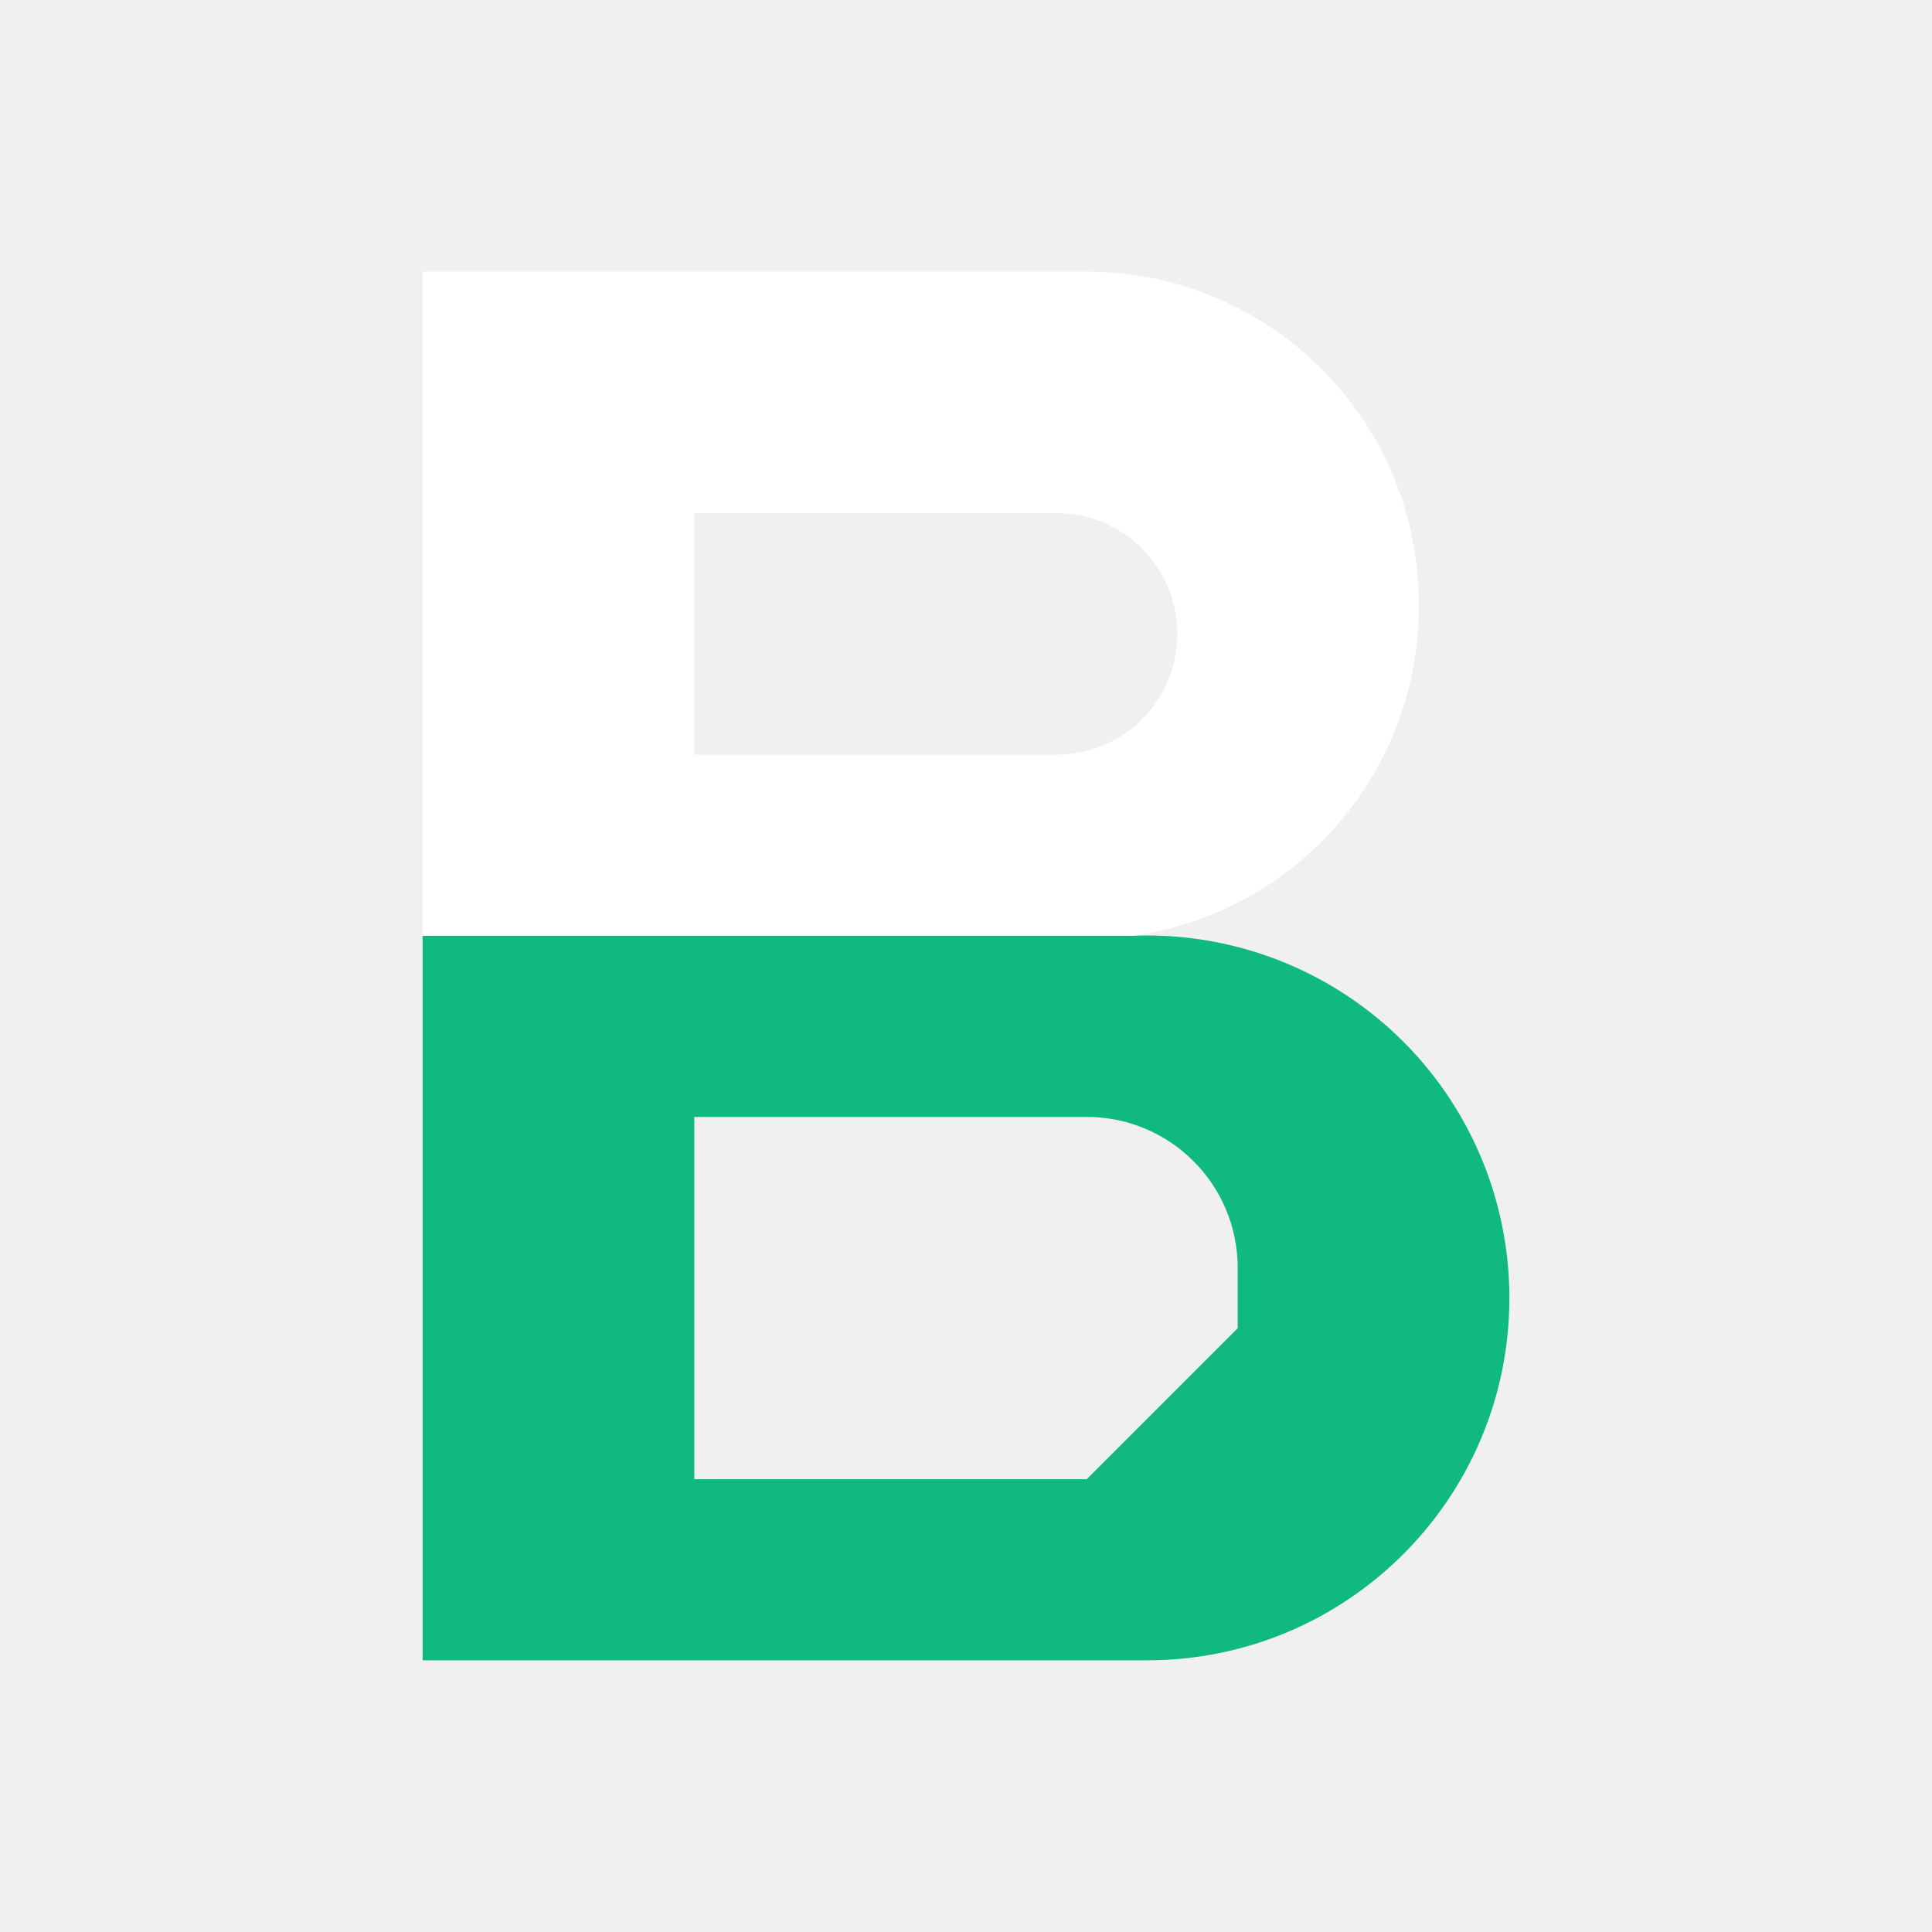
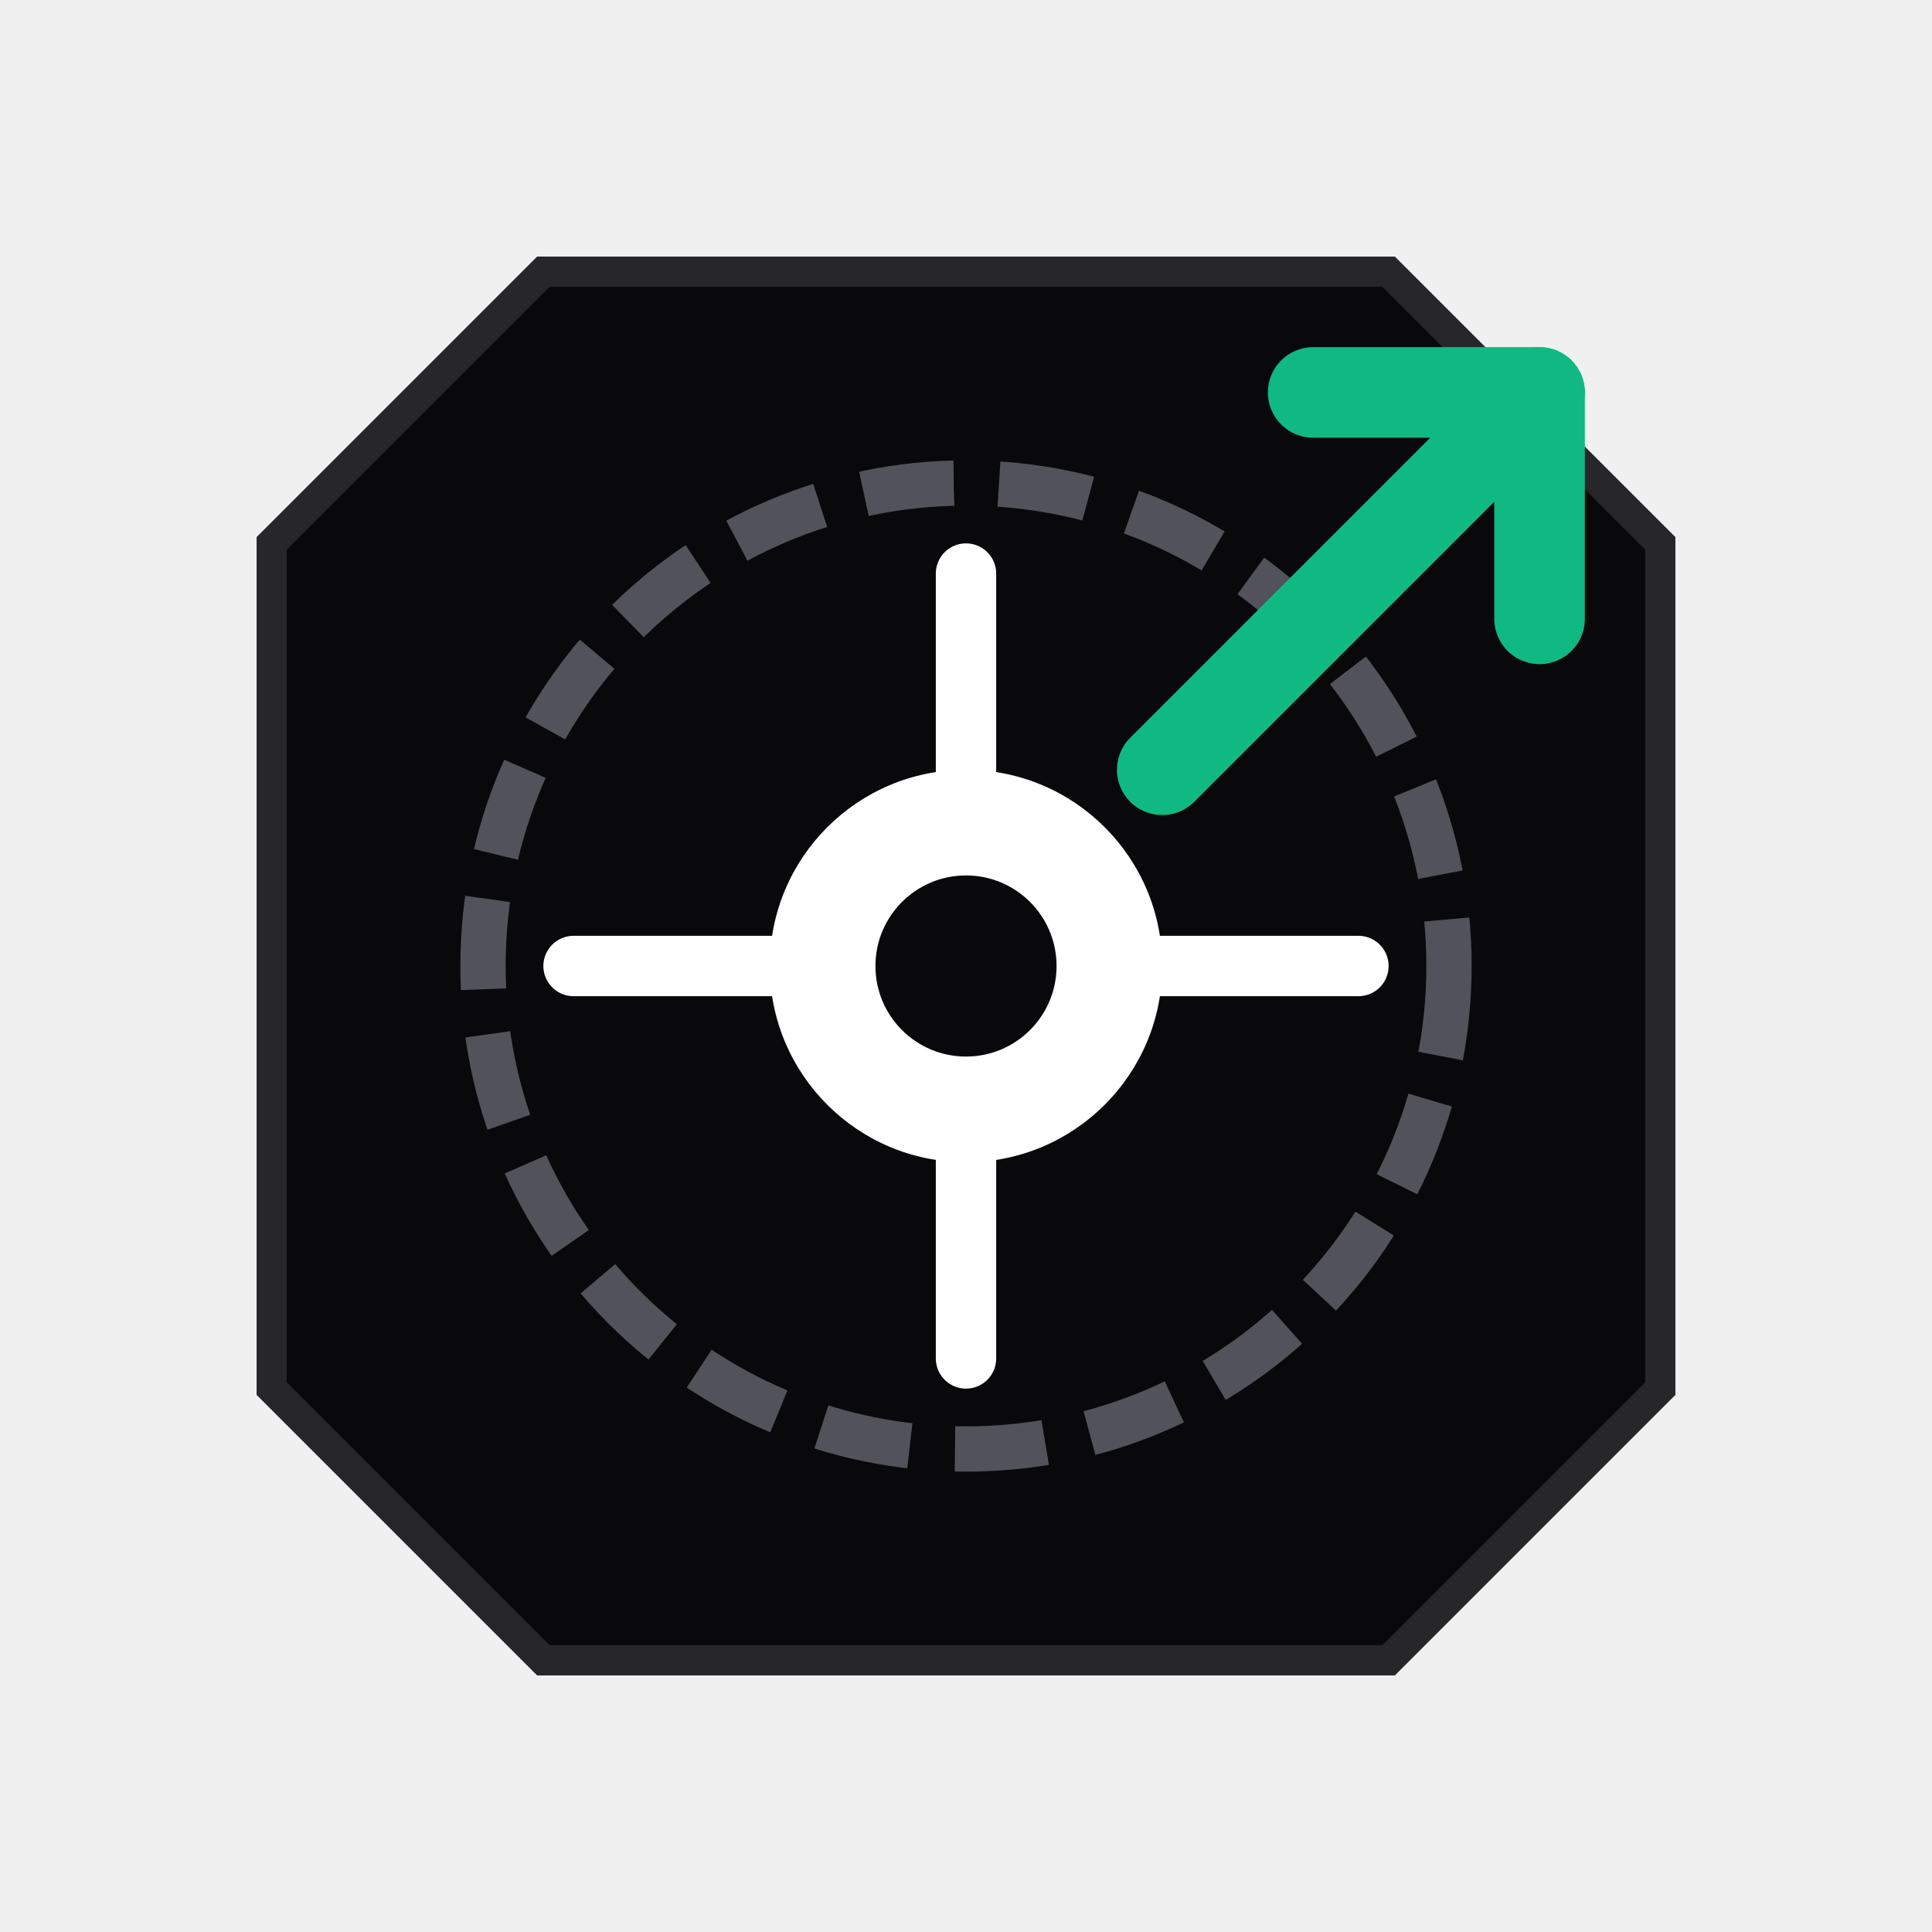
- <svg xmlns="http://www.w3.org/2000/svg" viewBox="0 0 256 256" width="256" height="256" role="img">
-   <path fill="#ffffff" fill-rule="evenodd" d="     M 56 36     L 144 36     A 44 44 0 0 1 188 80     A 44 44 0 0 1 150 124     L 56 124     Z     M 92 68     L 140 68     A 16 16 0 0 1 156 84     A 16 16 0 0 1 140 100     L 92 100     Z   " />
-   <path fill="#10b981" fill-rule="evenodd" d="     M 56 124     L 150 124     A 48 48 0 0 1 200 172     A 48 48 0 0 1 152 220     L 56 220     Z     M 92 148     L 144 148     A 20 20 0 0 1 164 168     L 164 176     L 144 196     L 92 196     Z   " />
+ <svg xmlns="http://www.w3.org/2000/svg" viewBox="0 0 256 256" width="256" height="256" fill="none">
+   <path d="M 72 36 L 184 36 L 220 72 L 220 184 L 184 220 L 72 220 L 36 184 L 36 72 Z" fill="#09090b" stroke="#27272a" stroke-width="4" />
+   <circle cx="128" cy="128" r="64" stroke="#52525b" stroke-width="6" stroke-dasharray="12 6" />
+   <line x1="128" y1="76" x2="128" y2="180" stroke="#ffffff" stroke-width="8" stroke-linecap="round" />
+   <line x1="76" y1="128" x2="180" y2="128" stroke="#ffffff" stroke-width="8" stroke-linecap="round" />
+   <circle cx="128" cy="128" r="26" fill="#ffffff" />
+   <circle cx="128" cy="128" r="12" fill="#09090b" />
+   <path d="M 154 102 L 204 52 M 204 52 H 174 M 204 52 V 82" stroke="#10b981" stroke-width="12" stroke-linecap="round" stroke-linejoin="round" />
+   <circle cx="204" cy="52" r="6" fill="#10b981" />
</svg>
